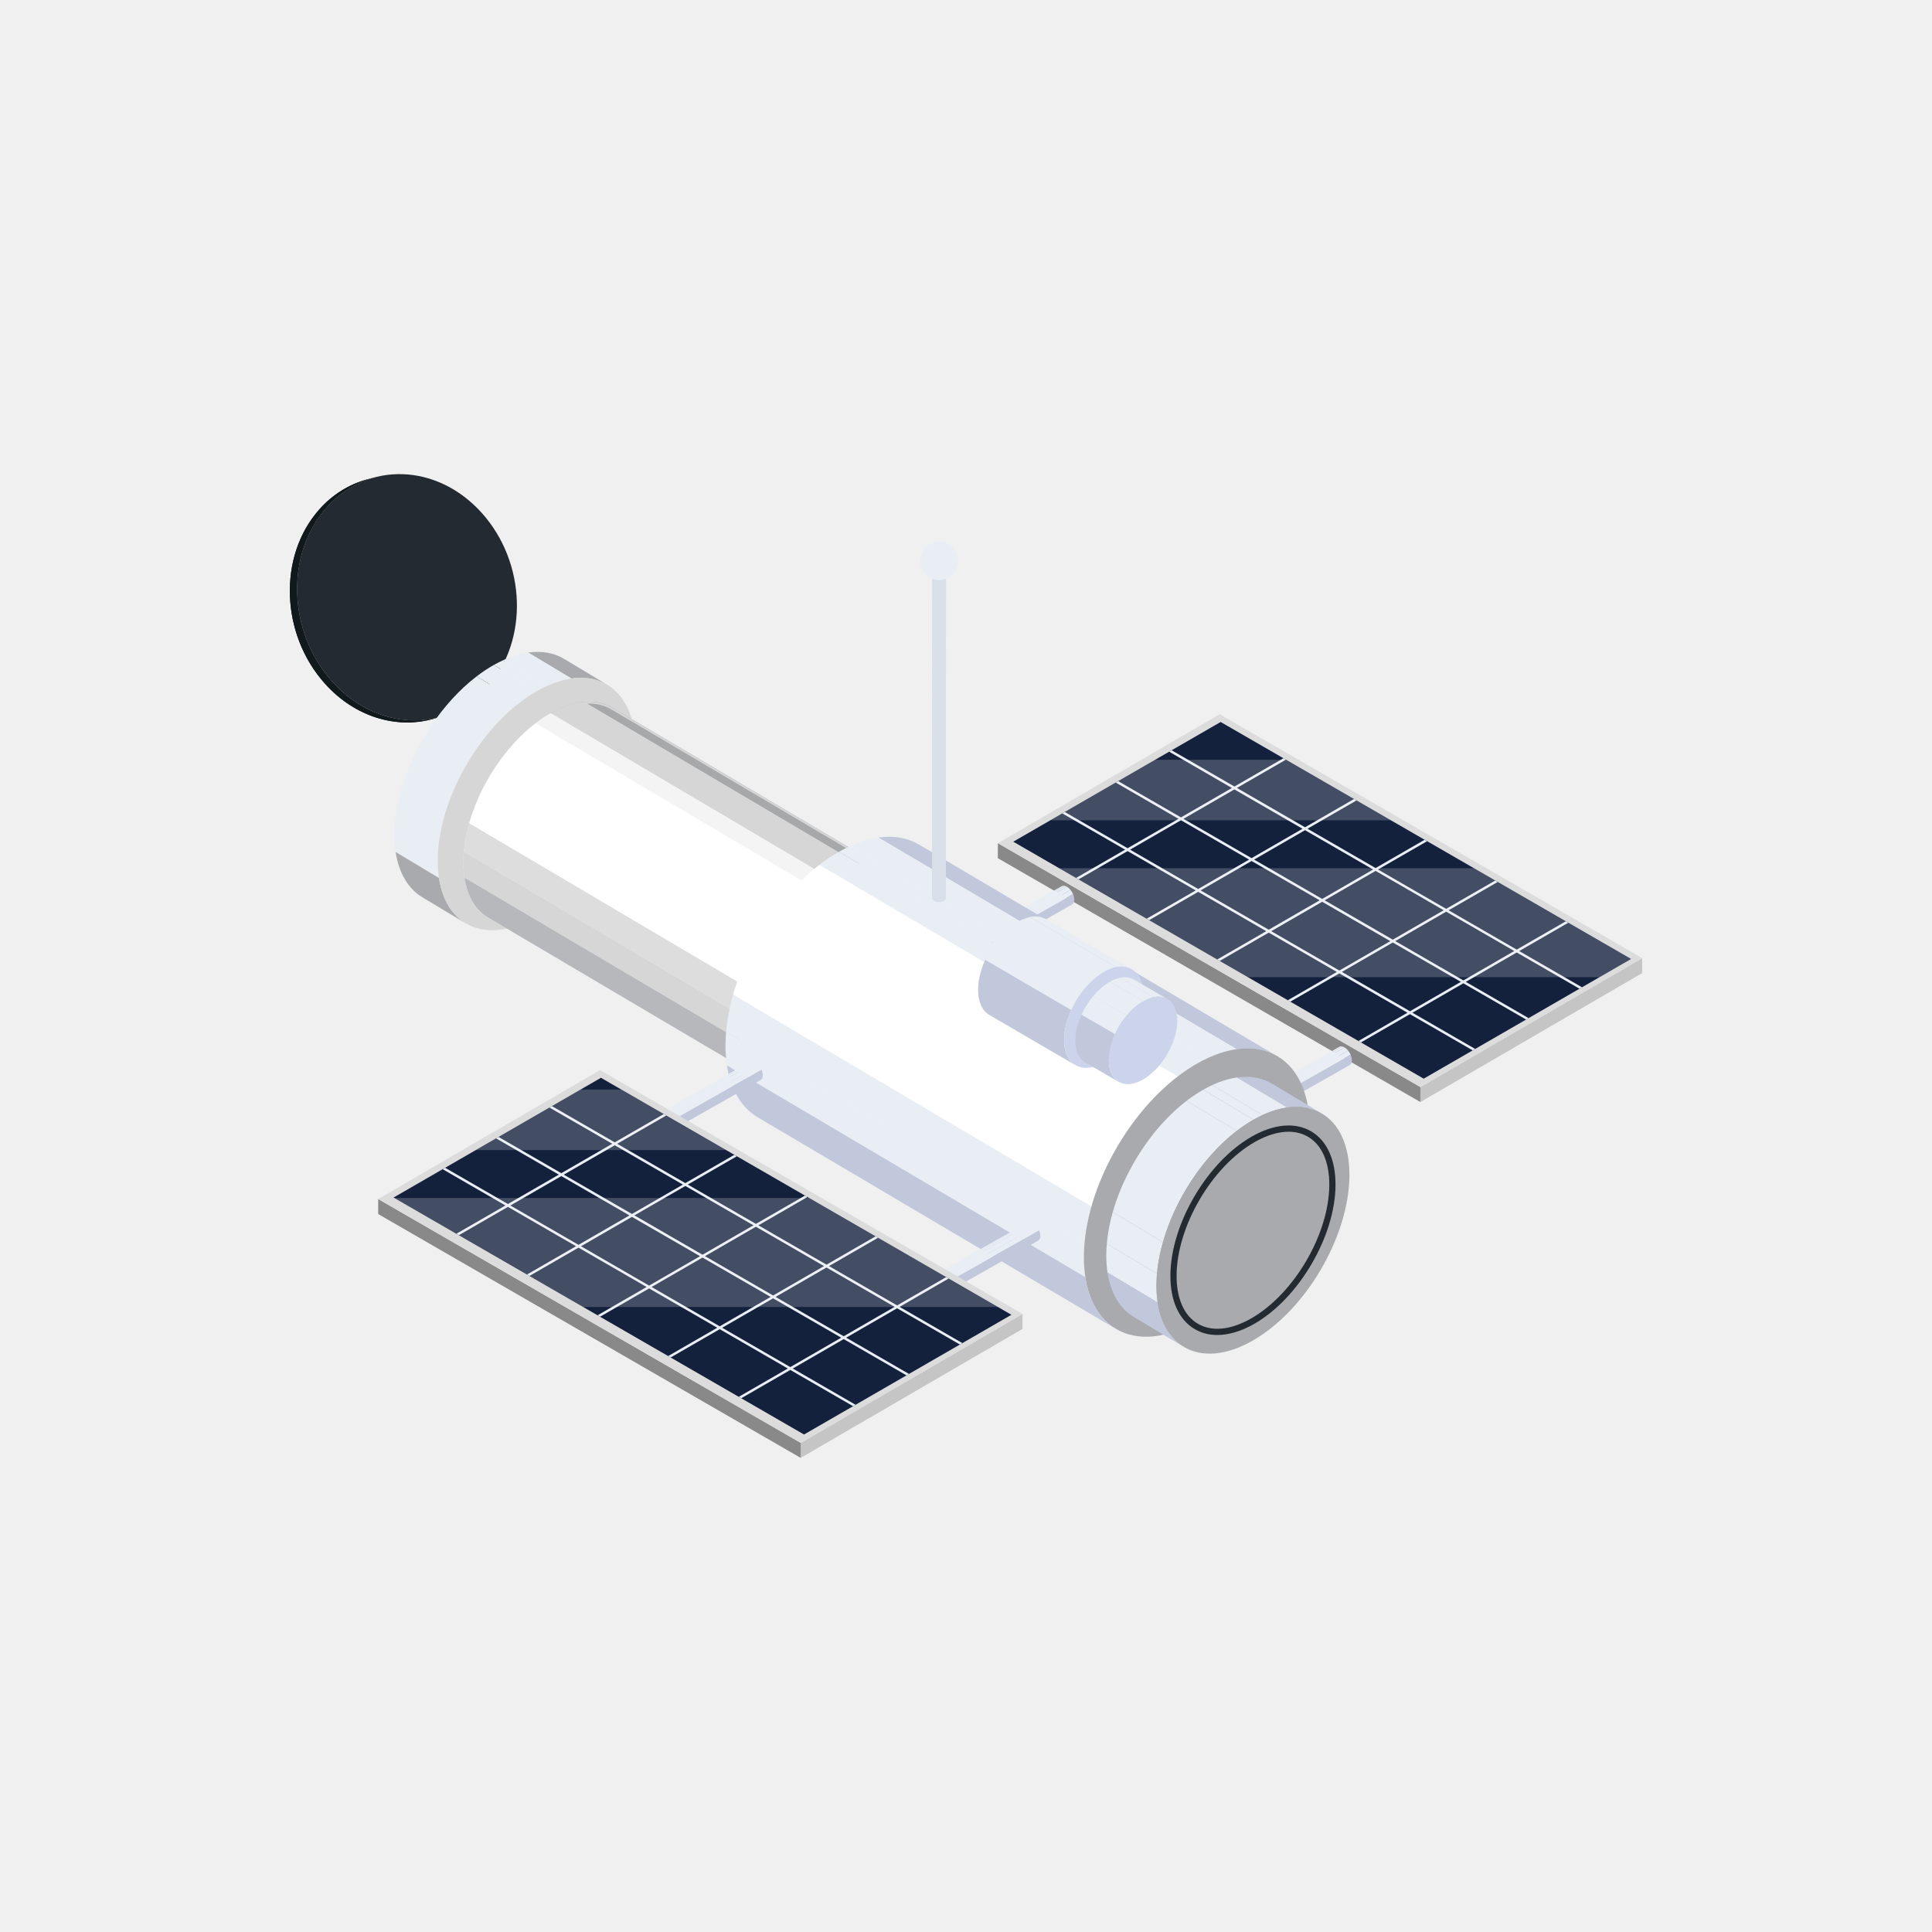
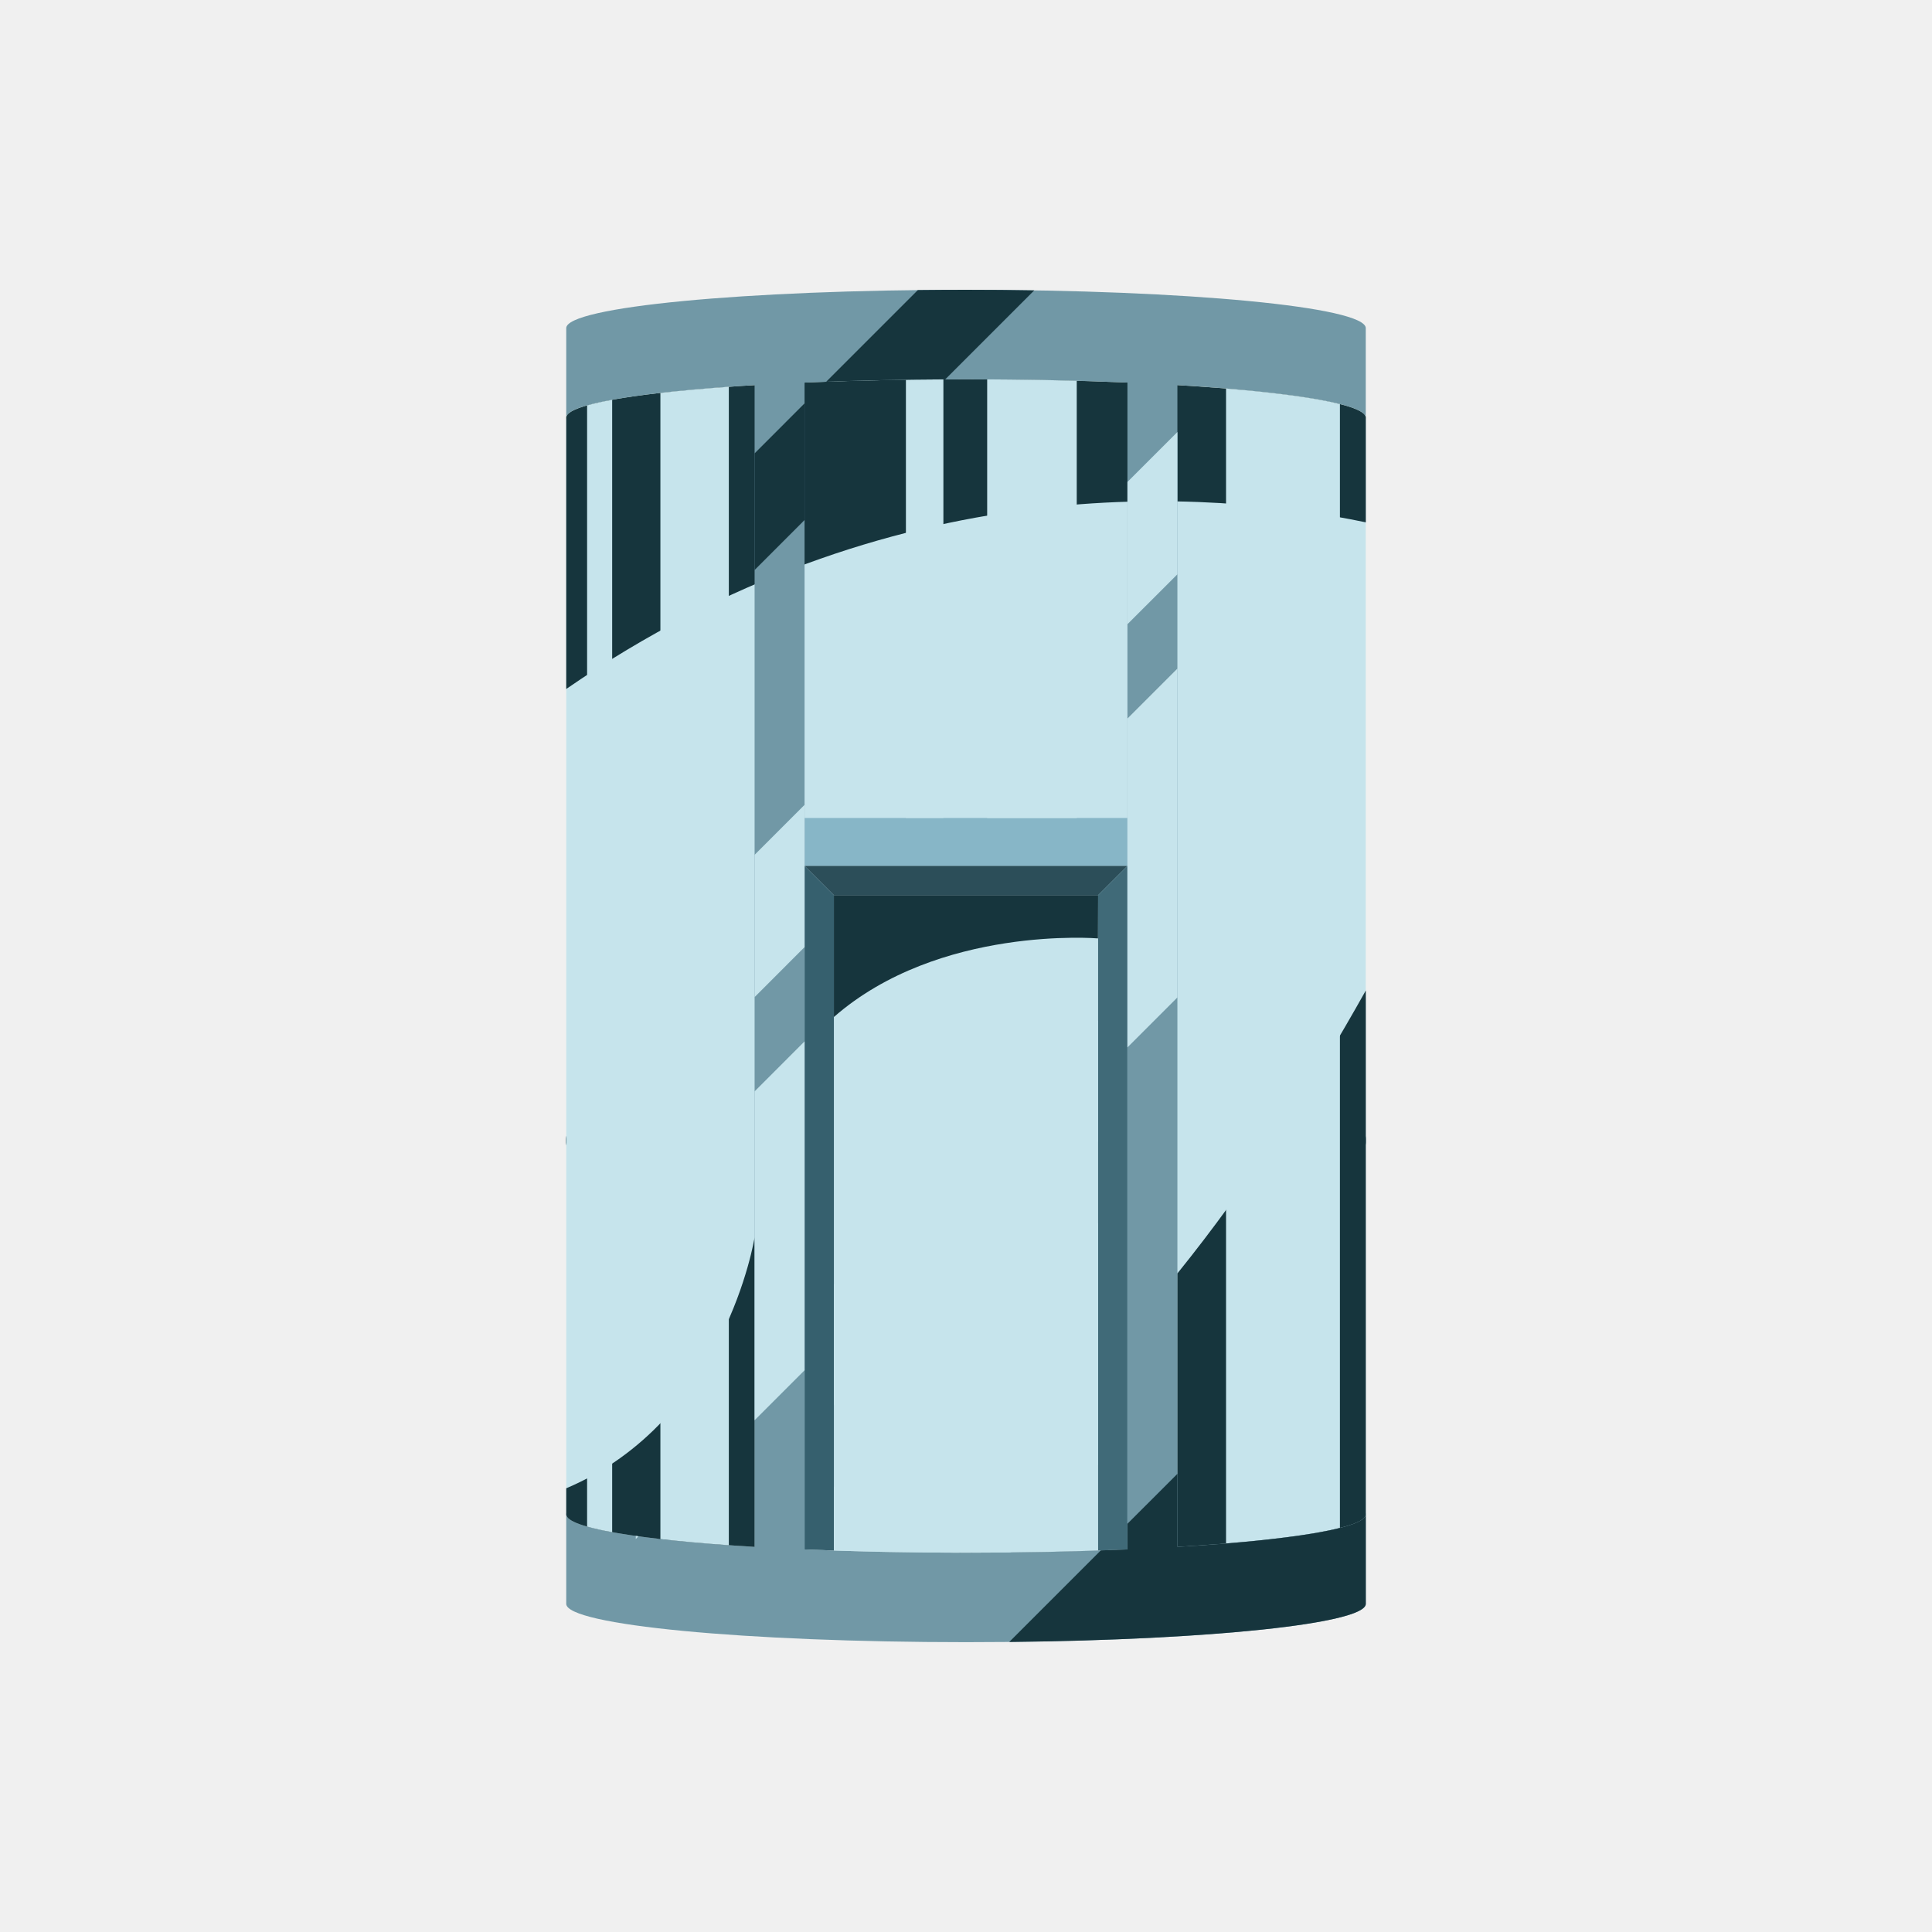
- <svg xmlns="http://www.w3.org/2000/svg" xmlns:xlink="http://www.w3.org/1999/xlink" version="1.1" id="Layer_1" x="0px" y="0px" viewBox="0 0 500 500" style="enable-background:new 0 0 500 500;" xml:space="preserve">
+ <svg xmlns="http://www.w3.org/2000/svg" version="1.1" id="Layer_1" x="0px" y="0px" viewBox="0 0 500 500" style="enable-background:new 0 0 500 500;" xml:space="preserve">
  <style type="text/css">
- 	.st0{enable-background:new    ;}
- 	.st1{fill:#C5C5C5;}
- 	.st2{fill:#898989;}
- 	.st3{fill:#DCDCDC;}
- 	.st4{fill:#14213D;}
- 	.st5{fill:#E8EEF4;}
- 	.st6{clip-path:url(#SVGID_2_);enable-background:new    ;}
- 	.st7{fill:#C1C8DC;}
- 	.st8{clip-path:url(#SVGID_4_);enable-background:new    ;}
- 	.st9{fill:#CCD4EB;}
- 	.st10{clip-path:url(#SVGID_6_);enable-background:new    ;}
- 	.st11{clip-path:url(#SVGID_8_);enable-background:new    ;}
- 	.st12{clip-path:url(#SVGID_10_);enable-background:new    ;}
- 	.st13{fill:#10191B;}
- 	.st14{fill:#242A31;}
- 	.st15{clip-path:url(#SVGID_12_);enable-background:new    ;}
- 	.st16{fill:#A8AAAD;}
- 	.st17{clip-path:url(#SVGID_14_);enable-background:new    ;}
- 	.st18{fill:#D6D6D6;}
- 	.st19{clip-path:url(#SVGID_16_);enable-background:new    ;}
- 	.st20{fill:#A7A8AA;stroke:#D6D6D6;stroke-miterlimit:10;}
- 	.st21{fill:#D6D6D6;stroke:#D6D6D6;stroke-miterlimit:10;}
- 	.st22{clip-path:url(#SVGID_18_);enable-background:new    ;}
- 	.st23{fill:#F4F4F4;}
- 	.st24{fill:#FFFFFF;}
- 	.st25{fill:#DDDDDD;}
- 	.st26{fill:#B7B8BC;}
- 	.st27{clip-path:url(#SVGID_20_);enable-background:new    ;}
- 	.st28{clip-path:url(#SVGID_22_);enable-background:new    ;}
- 	.st29{clip-path:url(#SVGID_24_);enable-background:new    ;}
- 	.st30{clip-path:url(#SVGID_26_);enable-background:new    ;}
- 	.st31{clip-path:url(#SVGID_28_);enable-background:new    ;}
- 	.st32{fill:#D8DFE9;}
- 	.st33{clip-path:url(#SVGID_30_);enable-background:new    ;}
- 	.st34{clip-path:url(#SVGID_32_);enable-background:new    ;}
- 	.st35{clip-path:url(#SVGID_34_);enable-background:new    ;}
- 	.st36{clip-path:url(#SVGID_36_);enable-background:new    ;}
- 	.st37{clip-path:url(#SVGID_38_);enable-background:new    ;}
- 	.st38{clip-path:url(#SVGID_40_);enable-background:new    ;}
- 	.st39{clip-path:url(#SVGID_42_);enable-background:new    ;}
- 	.st40{clip-path:url(#SVGID_44_);enable-background:new    ;}
- 	.st41{opacity:0.2;fill:#FFFFFF;}
+ 	.st0{fill:#2C4E59;}
+ 	.st1{fill:#7198A6;}
+ 	.st2{fill:#F5CE7D;}
+ 	.st3{fill:#C6E4EC;}
+ 	.st4{fill:#16353D;}
+ 	.st5{fill:#87B6C7;}
+ 	.st6{fill:#36606E;}
+ 	.st7{fill:#406A78;}
</style>
-   <g id="space_telescope_2_">
+   <g>
+     <g>
+       <rect x="248.77" y="288.32" class="st0" width="2.46" height="94.99" />
+     </g>
    <g>
      <g>
-         <g>
-           <g class="st0">
-             <g>
-               <polygon class="st1" points="425,247.96 424.99,251.84 367.59,285.21 367.6,281.33       " />
-             </g>
-             <g>
-               <polygon class="st2" points="367.6,281.33 367.59,285.21 258.24,222.1 258.25,218.22       " />
-             </g>
-             <g>
-               <polygon class="st3" points="425,247.96 367.6,281.33 258.25,218.22 315.65,184.85       " />
-             </g>
-           </g>
-         </g>
-         <g>
-           <polygon class="st4" points="422.12,248.18 413.95,252.89 368.45,279.16 322.95,252.89 274.11,224.69 262.23,217.83       271.83,212.29 298.95,196.63 315.9,186.85 332.84,196.63 359.96,212.29 381.45,224.69     " />
-           <path class="st5" d="M360.45,243.92l17.63,10.18l-13.18,7.61l-17.63-10.18L360.45,243.92z M374.27,235.94l17.63,10.18      l-13.18,7.61l-17.63-10.18L374.27,235.94z M342.18,233.38l17.63,10.18l-13.18,7.61l-17.63-10.18L342.18,233.38z M356,225.39      l17.63,10.18l-13.18,7.61L342.82,233L356,225.39z M323.91,222.83L341.53,233l-13.18,7.61l-17.62-10.18L323.91,222.83z       M337.74,214.85l17.62,10.18l-13.18,7.61l-17.62-10.18L337.74,214.85z M305.64,212.28l17.63,10.18l-13.18,7.61l-17.63-10.18      L305.64,212.28z M319.46,204.3l17.63,10.18l-13.18,7.61l-17.63-10.18L319.46,204.3z M318.82,203.93l-13.18,7.61l-16.25-9.38      l-0.64,0.37l16.25,9.38l-13.18,7.61l-16.25-9.38l-0.64,0.37l16.25,9.38l-12.69,7.32l0.64,0.37l12.69-7.32l17.63,10.18      l-12.69,7.32l0.64,0.37l12.69-7.32l17.62,10.18l-12.69,7.32l0.64,0.37l12.69-7.32l17.63,10.18l-12.69,7.32l0.64,0.37l12.69-7.32      l17.63,10.18l-12.69,7.32l0.64,0.37l12.69-7.32l16.25,9.38l0.64-0.37l-16.25-9.38l13.18-7.61l16.25,9.38l0.64-0.37l-16.25-9.38      l13.18-7.61l16.25,9.38l0.64-0.37l-16.25-9.38l12.69-7.32l-0.64-0.37l-12.69,7.32l-17.63-10.18l12.69-7.32l-0.64-0.37      l-12.69,7.32l-17.63-10.18l12.69-7.32l-0.64-0.37L356,224.65l-17.62-10.18l12.69-7.32l-0.64-0.37l-12.69,7.32l-17.63-10.18      l12.69-7.32l-0.64-0.37l-12.69,7.32l-16.25-9.38l-0.64,0.37L318.82,203.93z" />
-         </g>
-       </g>
-       <g>
-         <g class="st0">
-           <g class="st0">
-             <defs>
-               <path id="SVGID_1_" class="st0" d="M346.6,270.92l-22.36,12.67c0.35-0.2,0.84-0.17,1.38,0.15l22.36-12.67        C347.44,270.76,346.95,270.72,346.6,270.92z" />
-             </defs>
-             <clipPath id="SVGID_2_">
-               <use xlink:href="#SVGID_1_" style="overflow:visible;" />
-             </clipPath>
-             <g class="st6">
-               <path class="st5" d="M325.61,283.74l22.36-12.67c-0.2-0.12-0.4-0.2-0.59-0.24l-22.36,12.67        C325.21,283.54,325.41,283.62,325.61,283.74L325.61,283.74z" />
-               <path class="st5" d="M325.02,283.5l22.36-12.67c-0.28-0.06-0.54-0.04-0.75,0.07l-22.36,12.67        C324.48,283.46,324.74,283.43,325.02,283.5L325.02,283.5z" />
-               <path class="st7" d="M324.27,283.57l22.36-12.67c-0.01,0.01-0.02,0.01-0.03,0.02l-22.36,12.67        C324.25,283.58,324.26,283.57,324.27,283.57L324.27,283.57z" />
-             </g>
-           </g>
-           <g class="st0">
-             <defs>
-               <path id="SVGID_3_" class="st0" d="M326.92,288.33l22.36-12.67c0.35-0.2,0.57-0.62,0.58-1.23c0.02-1.23-0.83-2.73-1.89-3.36        l-22.36,12.67c1.06,0.63,1.91,2.13,1.89,3.36C327.49,287.71,327.27,288.14,326.92,288.33z" />
-             </defs>
-             <clipPath id="SVGID_4_">
-               <use xlink:href="#SVGID_3_" style="overflow:visible;" />
-             </clipPath>
-             <g class="st8">
-               <path class="st7" d="M326.92,288.33l22.36-12.67c0.35-0.2,0.57-0.62,0.58-1.23c0.01-0.47-0.11-0.98-0.32-1.47l-22.36,12.67        c0.21,0.49,0.33,1,0.32,1.47C327.49,287.71,327.27,288.14,326.92,288.33L326.92,288.33z" />
-               <path class="st5" d="M327.18,285.63l22.36-12.67c-0.16-0.38-0.38-0.74-0.64-1.06l-22.36,12.67        C326.8,284.89,327.01,285.25,327.18,285.63L327.18,285.63z" />
-               <path class="st5" d="M326.54,284.57l22.36-12.67c-0.27-0.34-0.59-0.63-0.93-0.83l-22.36,12.67        C325.95,283.94,326.27,284.23,326.54,284.57L326.54,284.57z" />
-             </g>
-           </g>
-           <g>
-             <path class="st9" d="M325.61,283.74c-1.06-0.63-1.94-0.14-1.95,1.09c-0.02,1.23,0.83,2.73,1.89,3.36       c1.06,0.63,1.94,0.14,1.95-1.08C327.52,285.87,326.67,284.37,325.61,283.74z" />
-           </g>
-         </g>
-       </g>
-       <g>
-         <g class="st0">
-           <g class="st0">
-             <defs>
-               <path id="SVGID_5_" class="st0" d="M274.76,229.35l-22.36,12.67c0.35-0.2,0.84-0.17,1.38,0.15l22.36-12.67        C275.6,229.18,275.12,229.15,274.76,229.35z" />
-             </defs>
-             <clipPath id="SVGID_6_">
-               <use xlink:href="#SVGID_5_" style="overflow:visible;" />
-             </clipPath>
-             <g class="st10">
-               <path class="st5" d="M253.78,242.17l22.36-12.67c-0.2-0.12-0.4-0.2-0.59-0.24l-22.36,12.67        C253.37,241.97,253.57,242.05,253.78,242.17L253.78,242.17z" />
-               <path class="st5" d="M253.19,241.92l22.36-12.67c-0.28-0.06-0.54-0.04-0.75,0.07L252.43,242        C252.65,241.89,252.9,241.86,253.19,241.92L253.19,241.92z" />
-               <path class="st7" d="M252.43,242l22.36-12.67c-0.01,0.01-0.02,0.01-0.03,0.02l-22.36,12.67        C252.41,242.01,252.42,242,252.43,242L252.43,242z" />
-             </g>
-           </g>
-           <g class="st0">
-             <defs>
-               <path id="SVGID_7_" class="st0" d="M255.09,246.76l22.36-12.67c0.35-0.2,0.57-0.62,0.58-1.23c0.02-1.23-0.83-2.73-1.89-3.36        l-22.36,12.67c1.06,0.63,1.91,2.13,1.89,3.36C255.66,246.14,255.44,246.56,255.09,246.76z" />
-             </defs>
-             <clipPath id="SVGID_8_">
-               <use xlink:href="#SVGID_7_" style="overflow:visible;" />
-             </clipPath>
-             <g class="st11">
-               <path class="st7" d="M255.09,246.76l22.36-12.67c0.35-0.2,0.57-0.62,0.58-1.23c0.01-0.47-0.11-0.98-0.32-1.47l-22.36,12.67        c0.21,0.49,0.33,1,0.32,1.47C255.66,246.14,255.44,246.56,255.09,246.76L255.09,246.76z" />
-               <path class="st5" d="M255.34,244.06l22.36-12.67c-0.16-0.38-0.38-0.74-0.64-1.06L254.7,243        C254.96,243.32,255.18,243.68,255.34,244.06L255.34,244.06z" />
-               <path class="st5" d="M254.7,243l22.36-12.67c-0.27-0.34-0.59-0.63-0.93-0.83l-22.36,12.67        C254.11,242.37,254.43,242.66,254.7,243L254.7,243z" />
-             </g>
-           </g>
-           <g>
-             <path class="st9" d="M253.78,242.17c-1.06-0.63-1.94-0.14-1.95,1.09c-0.02,1.23,0.83,2.73,1.89,3.36       c1.06,0.63,1.94,0.14,1.95-1.08C255.68,244.3,254.84,242.79,253.78,242.17z" />
-           </g>
-         </g>
+         <path class="st0" d="M295.31,303.79l-0.17-4.91c27.42-0.94,42.2-2.47,49.12-3.7c-12.23-2.14-45.49-4.4-94.26-4.4     c-48.85,0-82.15,2.27-94.33,4.41c6.73,1.21,20.95,2.68,47.29,3.63l-0.18,4.91c-56.33-2.02-56.33-5.78-56.33-8.53     c0-2.53,0-5.14,31.9-7.31c19.15-1.3,44.59-2.02,71.64-2.02c27.05,0,52.49,0.72,71.64,2.02c31.9,2.17,31.9,4.78,31.9,7.31     C353.54,297.83,353.54,301.81,295.31,303.79z" />
      </g>
    </g>
    <g>
-       <g class="st0">
-         <g class="st0">
-           <defs>
-             <path id="SVGID_9_" class="st0" d="M113.88,185.57l-1.87,0.51c-9.43,2.6-20.15-0.5-27.91-9.15       c-11.51-12.83-12.18-33-1.49-45.06c3.48-3.93,7.74-6.51,12.29-7.76l1.87-0.51c-4.56,1.25-8.81,3.84-12.3,7.76       c-10.69,12.06-10.02,32.23,1.49,45.06C93.73,185.07,104.44,188.17,113.88,185.57z" />
-           </defs>
-           <use xlink:href="#SVGID_9_" style="overflow:visible;fill:#10191B;" />
-           <clipPath id="SVGID_10_">
-             <use xlink:href="#SVGID_9_" style="overflow:visible;" />
-           </clipPath>
-           <g class="st12">
-             <path class="st13" d="M113.88,185.57l-1.87,0.51c-9.43,2.6-20.15-0.5-27.91-9.15c-11.51-12.83-12.18-33-1.49-45.06       c3.48-3.93,7.74-6.51,12.29-7.76l1.87-0.51c-4.56,1.25-8.81,3.84-12.3,7.76c-10.69,12.06-10.02,32.23,1.49,45.06       C93.73,185.07,104.44,188.17,113.88,185.57L113.88,185.57z" />
-           </g>
-         </g>
-         <g>
-           <path class="st14" d="M124.68,132.74c11.52,12.83,12.19,33,1.5,45.06c-10.69,12.06-28.69,11.44-40.21-1.39      c-11.51-12.83-12.18-33-1.49-45.06C95.16,119.3,113.17,119.92,124.68,132.74z" />
-         </g>
-       </g>
-     </g>
-     <g>
-       <g class="st0">
-         <g class="st0">
-           <defs>
-             <path id="SVGID_11_" class="st0" d="M157.12,177.2l-11.22-6.73c-4.61-2.73-11.02-2.39-18.13,1.64l11.22,6.73       C146.09,174.8,152.51,174.47,157.12,177.2z" />
-           </defs>
-           <clipPath id="SVGID_12_">
-             <use xlink:href="#SVGID_11_" style="overflow:visible;" />
-           </clipPath>
-           <g class="st15">
-             <path class="st16" d="M157.12,177.2l-11.22-6.73c-2.57-1.52-5.71-2.09-9.22-1.59l11.22,6.73       C151.4,175.11,154.54,175.67,157.12,177.2L157.12,177.2z" />
-             <path class="st5" d="M147.89,175.6l-11.22-6.73c-2.06,0.29-4.25,0.95-6.53,2.01l11.22,6.73       C143.64,176.56,145.83,175.9,147.89,175.6L147.89,175.6z" />
-             <path class="st5" d="M141.37,177.61l-11.22-6.73c-0.78,0.36-1.58,0.77-2.38,1.22l11.22,6.73       C139.79,178.38,140.58,177.97,141.37,177.61L141.37,177.61z" />
-           </g>
-         </g>
-         <g class="st0">
-           <defs>
-             <path id="SVGID_13_" class="st0" d="M109.36,232.25l11.22,6.73c-4.55-2.69-7.34-8.36-7.3-16.39       c0.08-16.16,11.59-35.75,25.71-43.76l-11.22-6.73c-14.12,8.01-25.63,27.6-25.71,43.76       C102.02,223.89,104.81,229.56,109.36,232.25z" />
-           </defs>
-           <clipPath id="SVGID_14_">
-             <use xlink:href="#SVGID_13_" style="overflow:visible;" />
-           </clipPath>
-           <g class="st17">
-             <path class="st5" d="M138.99,178.83l-11.22-6.73c-1.51,0.86-2.99,1.85-4.43,2.95l11.22,6.73       C136,180.68,137.48,179.69,138.99,178.83L138.99,178.83z" />
-             <path class="st5" d="M134.56,181.78l-11.22-6.73c-8.96,6.87-16.35,18.16-19.56,29.44l11.22,6.73       C118.2,199.95,125.59,188.65,134.56,181.78L134.56,181.78z" />
-             <path class="st5" d="M115,211.23l-11.22-6.73c-0.8,2.81-1.34,5.63-1.58,8.37l11.22,6.73C113.66,216.85,114.2,214.04,115,211.23       L115,211.23z" />
-             <path class="st5" d="M113.42,219.6l-11.22-6.73c-0.09,1.01-0.14,2.01-0.14,3c-0.01,1.64,0.1,3.19,0.32,4.63l11.22,6.73       c-0.22-1.44-0.33-2.99-0.32-4.63C113.28,221.61,113.33,220.61,113.42,219.6L113.42,219.6z" />
-             <path class="st16" d="M113.6,227.22l-11.22-6.73c0.86,5.59,3.36,9.62,6.98,11.76l11.22,6.73       C116.96,236.84,114.46,232.82,113.6,227.22L113.6,227.22z" />
-           </g>
-         </g>
-         <g>
-           <path class="st18" d="M138.99,178.83c-14.12,8.01-25.63,27.6-25.71,43.76c-0.08,16.16,11.31,22.76,25.43,14.75      c14.12-8.01,25.63-27.6,25.71-43.76C164.5,177.43,153.11,170.82,138.99,178.83z" />
-         </g>
-       </g>
-     </g>
-     <g>
-       <g class="st0">
-         <g>
-           <defs>
-             <path id="SVGID_15_" d="M229.82,225.31l-71.37-42.16c-4.05-2.4-9.69-2.11-15.94,1.44l71.37,42.16       C220.13,223.2,225.77,222.91,229.82,225.31z" />
-           </defs>
-           <use xlink:href="#SVGID_15_" style="overflow:visible;fill:#A4A9C2;" />
-           <clipPath id="SVGID_16_">
-             <use xlink:href="#SVGID_15_" style="overflow:visible;" />
-           </clipPath>
-           <g class="st19">
-             <path class="st20" d="M229.82,225.31l-71.37-42.16c-2.26-1.34-5.02-1.84-8.11-1.4l71.37,42.16       C224.8,223.47,227.56,223.97,229.82,225.31L229.82,225.31z" />
-             <path class="st21" d="M221.72,223.91l-71.37-42.16c-1.81,0.26-3.74,0.84-5.74,1.76l71.37,42.16       C217.98,224.75,219.9,224.17,221.72,223.91L221.72,223.91z" />
-             <path class="st21" d="M215.98,225.67l-71.37-42.16c-0.69,0.32-1.39,0.68-2.09,1.08l71.37,42.16       C214.59,226.35,215.29,225.99,215.98,225.67L215.98,225.67z" />
-           </g>
-         </g>
-         <g class="st0">
-           <defs>
-             <path id="SVGID_17_" class="st0" d="M126.34,237.46l71.37,42.16c-4-2.37-6.45-7.35-6.42-14.41       c0.07-14.2,10.19-31.43,22.6-38.47l-71.37-42.16c-12.42,7.04-22.53,24.27-22.6,38.47C119.88,230.11,122.34,235.1,126.34,237.46       z" />
-           </defs>
-           <use xlink:href="#SVGID_17_" style="overflow:visible;fill:#E8EEF4;" />
-           <clipPath id="SVGID_18_">
-             <use xlink:href="#SVGID_17_" style="overflow:visible;" />
-           </clipPath>
-           <g class="st22">
-             <path class="st23" d="M213.89,226.75l-71.37-42.16c-1.33,0.75-2.63,1.62-3.9,2.59l71.37,42.16       C211.26,228.37,212.56,227.5,213.89,226.75L213.89,226.75z" />
-             <path class="st24" d="M209.99,229.34l-71.37-42.16c-7.88,6.04-14.38,15.97-17.2,25.88l71.37,42.16       C195.61,245.31,202.11,235.38,209.99,229.34L209.99,229.34z" />
-             <path class="st25" d="M192.79,255.23l-71.37-42.16c-0.7,2.47-1.18,4.95-1.39,7.36l71.37,42.16       C191.62,260.17,192.09,257.7,192.79,255.23L192.79,255.23z" />
-             <path class="st18" d="M191.41,262.58l-71.37-42.16c-0.08,0.89-0.12,1.77-0.12,2.64c-0.01,1.45,0.09,2.8,0.28,4.07l71.37,42.16       c-0.19-1.27-0.29-2.63-0.28-4.07C191.29,264.35,191.33,263.47,191.41,262.58L191.41,262.58z" />
-             <path class="st26" d="M191.57,269.29l-71.37-42.16c0.75,4.92,2.95,8.45,6.13,10.33l71.37,42.16       C194.52,277.74,192.32,274.21,191.57,269.29L191.57,269.29z" />
-           </g>
-         </g>
-         <g>
-           <ellipse transform="matrix(0.509 -0.8608 0.8608 0.509 -112.3579 307.9564)" class="st5" cx="213.76" cy="252.47" rx="31.55" ry="18.28" />
-         </g>
-       </g>
-     </g>
-     <g>
-       <g class="st0">
-         <g class="st0">
-           <defs>
-             <path id="SVGID_19_" class="st0" d="M330.58,273.36l-92.74-54.79c-5.27-3.11-12.59-2.74-20.71,1.87l92.74,54.79       C317.99,270.62,325.31,270.24,330.58,273.36z" />
-           </defs>
-           <clipPath id="SVGID_20_">
-             <use xlink:href="#SVGID_19_" style="overflow:visible;" />
-           </clipPath>
-           <g class="st27">
-             <path class="st7" d="M330.58,273.36l-92.74-54.79c-2.94-1.74-6.53-2.39-10.53-1.82l92.74,54.79       C324.05,270.97,327.64,271.62,330.58,273.36L330.58,273.36z" />
-             <path class="st5" d="M320.04,271.53l-92.74-54.79c-2.36,0.33-4.86,1.09-7.46,2.29l92.74,54.79       C315.19,272.62,317.69,271.87,320.04,271.53L320.04,271.53z" />
-             <path class="st5" d="M312.58,273.83l-92.74-54.79c-0.89,0.41-1.8,0.88-2.72,1.4l92.74,54.79       C310.78,274.7,311.69,274.24,312.58,273.83L312.58,273.83z" />
-           </g>
-         </g>
-         <g class="st0">
-           <defs>
-             <path id="SVGID_21_" class="st0" d="M196.09,289.15l92.74,54.79c-5.2-3.07-8.39-9.55-8.34-18.72       c0.09-18.46,13.24-40.84,29.37-49.99l-92.74-54.79c-16.13,9.15-29.28,31.54-29.37,49.99       C187.71,279.6,190.89,286.08,196.09,289.15z" />
-           </defs>
-           <clipPath id="SVGID_22_">
-             <use xlink:href="#SVGID_21_" style="overflow:visible;" />
-           </clipPath>
-           <g class="st28">
-             <path class="st5" d="M309.87,275.22l-92.74-54.79c-1.73,0.98-3.42,2.11-5.06,3.37l92.74,54.79       C306.45,277.33,308.14,276.2,309.87,275.22L309.87,275.22z" />
-             <path class="st24" d="M304.8,278.59l-92.74-54.79c-10.24,7.85-18.68,20.75-22.35,33.64l92.74,54.79       C286.12,299.34,294.56,286.44,304.8,278.59L304.8,278.59z" />
-             <path class="st5" d="M282.46,312.23l-92.74-54.79c-0.91,3.21-1.53,6.43-1.8,9.56l92.74,54.79       C280.93,318.66,281.54,315.45,282.46,312.23L282.46,312.23z" />
-             <path class="st5" d="M280.65,321.79L187.91,267c-0.1,1.15-0.15,2.3-0.16,3.42c-0.01,1.88,0.12,3.64,0.37,5.29l92.74,54.79       c-0.25-1.65-0.38-3.41-0.37-5.29C280.5,324.09,280.55,322.95,280.65,321.79L280.65,321.79z" />
-             <path class="st7" d="M280.86,330.51l-92.74-54.79c0.98,6.39,3.84,10.99,7.97,13.43l92.74,54.79       C284.7,341.5,281.84,336.9,280.86,330.51L280.86,330.51z" />
-           </g>
-         </g>
-         <g>
-           <ellipse transform="matrix(0.509 -0.8608 0.8608 0.509 -113.6084 418.1256)" class="st16" cx="309.71" cy="308.65" rx="41" ry="23.75" />
-         </g>
-       </g>
-     </g>
-     <g>
-       <g class="st0">
-         <g class="st0">
-           <defs>
-             <path id="SVGID_23_" class="st0" d="M342.1,288.18l-12.99-7.77c-4.5-2.66-10.76-2.34-17.7,1.6l12.99,7.77       C331.34,285.84,337.6,285.52,342.1,288.18z" />
-           </defs>
-           <clipPath id="SVGID_24_">
-             <use xlink:href="#SVGID_23_" style="overflow:visible;" />
-           </clipPath>
-           <g class="st29">
-             <path class="st7" d="M342.1,288.18l-12.99-7.77c-2.51-1.49-5.58-2.05-9-1.56l12.99,7.77       C336.52,286.14,339.58,286.69,342.1,288.18L342.1,288.18z" />
-             <path class="st5" d="M333.09,286.62l-12.99-7.77c-2.01,0.29-4.15,0.93-6.37,1.96l12.99,7.77       C328.94,287.55,331.08,286.91,333.09,286.62L333.09,286.62z" />
-             <path class="st5" d="M326.72,288.58l-12.99-7.77c-0.76,0.35-1.54,0.75-2.32,1.2l12.99,7.77       C325.18,289.34,325.96,288.94,326.72,288.58L326.72,288.58z" />
-           </g>
-         </g>
-         <g class="st0">
-           <defs>
-             <path id="SVGID_25_" class="st0" d="M293.43,340.83l12.99,7.77c-4.44-2.63-7.17-8.17-7.13-16.02       c0.08-15.8,11.32-34.96,25.11-42.79l-12.99-7.77c-13.79,7.83-25.03,26.99-25.11,42.79       C286.26,332.65,288.99,338.2,293.43,340.83z" />
-           </defs>
-           <clipPath id="SVGID_26_">
-             <use xlink:href="#SVGID_25_" style="overflow:visible;" />
-           </clipPath>
-           <g class="st30">
-             <path class="st5" d="M324.4,289.78l-12.99-7.77c-1.47,0.84-2.92,1.81-4.33,2.88l12.99,7.77       C321.48,291.59,322.92,290.62,324.4,289.78L324.4,289.78z" />
-             <path class="st5" d="M320.07,292.66l-12.99-7.77c-8.75,6.72-15.97,17.76-19.1,28.79l12.99,7.77       C304.1,310.42,311.32,299.38,320.07,292.66L320.07,292.66z" />
-             <path class="st5" d="M300.97,321.46l-12.99-7.77c-0.78,2.75-1.31,5.5-1.54,8.18l12.99,7.76       C299.66,326.96,300.19,324.21,300.97,321.46L300.97,321.46z" />
-             <path class="st5" d="M299.43,329.64l-12.99-7.76c-0.09,0.99-0.13,1.97-0.14,2.93c-0.01,1.61,0.1,3.12,0.32,4.53l12.99,7.77       c-0.22-1.41-0.32-2.92-0.32-4.53C299.3,331.6,299.34,330.63,299.43,329.64L299.43,329.64z" />
-             <path class="st7" d="M299.61,337.1l-12.99-7.77c0.84,5.47,3.28,9.4,6.81,11.5l12.99,7.77       C302.89,346.5,300.44,342.57,299.61,337.1L299.61,337.1z" />
-           </g>
-         </g>
-         <g>
-           <path class="st16" d="M324.4,289.78c-13.79,7.83-25.03,26.99-25.11,42.79c-0.08,15.8,11.04,22.26,24.83,14.42      c13.79-7.83,25.03-26.99,25.11-42.79C349.3,288.4,338.19,281.95,324.4,289.78z" />
-         </g>
-         <g>
-           <g>
-             <path class="st14" d="M315.04,345.5c-2.13,0-4.09-0.5-5.83-1.52c-4.1-2.4-6.34-7.34-6.31-13.92       c0.06-13.25,9.52-29.36,21.08-35.93l0,0c5.77-3.28,11.21-3.75,15.34-1.34c4.1,2.4,6.34,7.34,6.31,13.92       c-0.06,13.25-9.52,29.36-21.08,35.93C321.2,344.54,317.97,345.5,315.04,345.5z M333.48,292.89c-2.65,0-5.62,0.89-8.71,2.64v0       c-11.11,6.31-20.2,21.81-20.27,34.54c-0.03,5.98,1.93,10.42,5.52,12.52c3.61,2.11,8.48,1.63,13.73-1.35       c11.11-6.31,20.2-21.81,20.27-34.54c0.03-5.98-1.93-10.42-5.52-12.52C337.02,293.32,335.32,292.89,333.48,292.89z" />
-           </g>
-         </g>
-       </g>
+       <ellipse class="st1" cx="250" cy="391.91" rx="103.46" ry="9.92" />
    </g>
    <g>
      <g>
-         <g class="st0">
-           <g class="st0">
-             <defs>
-               <path id="SVGID_27_" class="st0" d="M244.82,145.22l-0.05,87.2c0,0.26-0.17,0.52-0.51,0.72c-0.69,0.4-1.8,0.4-2.5,0        c-0.35-0.2-0.52-0.46-0.52-0.73l0.05-87.2c0,0.26,0.17,0.53,0.52,0.73c0.69,0.4,1.81,0.4,2.5,0        C244.65,145.73,244.82,145.48,244.82,145.22z" />
-             </defs>
-             <use xlink:href="#SVGID_27_" style="overflow:visible;fill:#D8DFE9;" />
-             <clipPath id="SVGID_28_">
-               <use xlink:href="#SVGID_27_" style="overflow:visible;" />
-             </clipPath>
-             <g class="st31">
-               <path class="st32" d="M244.82,145.22l-0.05,87.2c0,0.17-0.08,0.35-0.23,0.5l0.05-87.2        C244.75,145.56,244.82,145.39,244.82,145.22L244.82,145.22z" />
-               <path class="st32" d="M244.59,145.72l-0.05,87.2c-0.08,0.08-0.17,0.15-0.28,0.21c-0.12,0.07-0.25,0.13-0.39,0.17l0.05-87.2        c0.14-0.05,0.27-0.1,0.39-0.17C244.42,145.87,244.52,145.8,244.59,145.72L244.59,145.72z" />
-               <path class="st32" d="M243.92,146.1l-0.05,87.2c-0.3,0.1-0.64,0.14-0.98,0.13l0.05-87.2        C243.28,146.24,243.62,146.2,243.92,146.1L243.92,146.1z" />
-               <path class="st32" d="M242.95,146.23l-0.05,87.2c-0.31-0.01-0.62-0.07-0.88-0.18l0.05-87.2        C242.33,146.16,242.64,146.22,242.95,146.23L242.95,146.23z" />
-               <path class="st32" d="M242.06,146.05l-0.05,87.2c-0.09-0.03-0.17-0.07-0.25-0.12c-0.35-0.2-0.52-0.46-0.52-0.73l0.05-87.2        c0,0.26,0.17,0.53,0.52,0.73C241.89,145.98,241.98,146.02,242.06,146.05L242.06,146.05z" />
-             </g>
-           </g>
-           <g>
-             <path class="st32" d="M244.3,144.49c0.69,0.4,0.7,1.05,0.01,1.45c-0.69,0.4-1.8,0.4-2.5,0c-0.69-0.4-0.7-1.05-0.01-1.45       C242.49,144.09,243.61,144.09,244.3,144.49z" />
-           </g>
-         </g>
+         <rect x="327.21" y="300.11" class="st0" width="2.46" height="98.92" />
      </g>
-       <path class="st5" d="M247.98,145.21c0-2.73-2.21-4.94-4.94-4.94c-2.73,0-4.94,2.21-4.94,4.94c0,2.73,2.21,4.94,4.94,4.94    C245.76,150.15,247.98,147.94,247.98,145.21z" />
+       <g>
+         <rect x="170.33" y="300.11" class="st0" width="2.46" height="98.92" />
+       </g>
+     </g>
+     <path class="st2" d="M353.46,108.09c0,5.48-46.32,9.92-103.46,9.92c-57.14,0-103.46-4.44-103.46-9.92   c0-5.48,46.32-9.92,103.46-9.92C307.14,98.16,353.46,102.61,353.46,108.09z" />
+     <path class="st3" d="M250,98.16c-57.14,0-103.46,4.44-103.46,9.92v283.83c0,5.48,46.32,9.92,103.46,9.92   c57.14,0,103.46-4.44,103.46-9.92V108.09C353.46,102.61,307.14,98.16,250,98.16z" />
+     <path class="st4" d="M250,98.16c-57.14,0-103.46,4.44-103.46,9.92v70.23c83.88-57.87,166.2-51.63,206.93-43.13v-27.1   C353.46,102.61,307.14,98.16,250,98.16z" />
+     <rect x="208.22" y="211.69" class="st5" width="83.55" height="12.4" />
+     <polygon class="st0" points="250,224.09 208.22,224.09 215.81,231.68 250,231.68 284.19,231.68 291.78,224.09  " />
+     <path class="st6" d="M215.81,401.28v-169.6l-7.59-7.59v176.9C210.7,401.1,213.23,401.19,215.81,401.28z" />
+     <path class="st7" d="M284.19,401.28v-169.6l7.59-7.59v176.9C289.3,401.1,286.77,401.19,284.19,401.28z" />
+     <path class="st1" d="M353.46,108.09V84.92c0-5.48-46.32-9.92-103.46-9.92c-57.14,0-103.46,4.44-103.46,9.92v23.16   c0-3.55,19.48-6.67,48.75-8.42v300.67c-29.27-1.75-48.75-4.87-48.75-8.42v23.16c0,5.48,46.32,9.92,103.46,9.92   c57.14,0,103.46-4.44,103.46-9.92v-23.16c0,3.55-19.48,6.67-48.75,8.42V99.66C333.98,101.42,353.46,104.53,353.46,108.09z    M291.78,400.99c-12.78,0.54-26.9,0.85-41.78,0.85s-29-0.3-41.78-0.85V99.01c12.78-0.54,26.91-0.84,41.78-0.84s29,0.3,41.78,0.84   V400.99z" />
+     <path class="st4" d="M304.72,329.55v70.78c29.27-1.75,48.75-4.87,48.75-8.42V256.34C339.7,280.93,323.37,306.45,304.72,329.55z" />
+     <path class="st4" d="M146.54,385.17v6.74c0,3.55,19.48,6.67,48.75,8.42v-80.12C195.29,320.22,187.83,367.69,146.54,385.17z" />
+     <path class="st3" d="M170.91,398.31c5.23,0.59,11.18,1.13,17.71,1.59V100.1c-6.54,0.46-12.48,1-17.71,1.59V398.31z" />
+     <path class="st3" d="M151.94,395.08c1.77,0.5,3.94,0.99,6.49,1.45V103.47c-2.55,0.46-4.72,0.95-6.49,1.45V395.08z" />
+     <path class="st3" d="M255.48,98.18v113.52h23.18V98.55C271.24,98.35,263.48,98.22,255.48,98.18z" />
+     <path class="st3" d="M234.45,98.27v113.42h9.7V98.18C240.88,98.2,237.64,98.23,234.45,98.27z" />
+     <path class="st3" d="M317.3,399.45c13.05-1.07,23.27-2.45,29.47-4.02V104.57c-6.2-1.57-16.43-2.95-29.47-4.02V399.45z" />
+     <polygon class="st3" points="215.81,363.7 248.29,331.22 248.29,299.92 215.81,332.41  " />
+     <path class="st3" d="M248.29,352.4l-32.48,32.48v16.4c10.19,0.34,21.12,0.53,32.48,0.55V352.4z" />
+     <polygon class="st3" points="251.71,327.8 284.16,295.35 284.16,264.06 251.71,296.51  " />
+     <path class="st3" d="M284.16,316.53l-32.45,32.45v52.84c3.3-0.01,6.54-0.03,9.76-0.06l22.7-22.7V316.53z" />
+     <path class="st4" d="M284.16,242.86c0,0-41.16-3.44-68.35,20.34v-31.53h68.38L284.16,242.86z" />
+     <g>
+       <polygon class="st3" points="208.22,208.29 195.29,221.23 195.29,258.05 208.22,245.11   " />
+       <polygon class="st3" points="304.72,111.8 291.78,124.73 291.78,161.55 304.72,148.62   " />
    </g>
    <g>
-       <g>
-         <g class="st0">
-           <g class="st0">
-             <defs>
-               <path id="SVGID_29_" class="st0" d="M270.71,237.89l22.27,12.99c-1.85-1.09-4.42-0.96-7.27,0.66l-22.27-12.99        C266.29,236.93,268.86,236.79,270.71,237.89z" />
-             </defs>
-             <clipPath id="SVGID_30_">
-               <use xlink:href="#SVGID_29_" style="overflow:visible;" />
-             </clipPath>
-             <g class="st33">
-               <path class="st5" d="M285.71,251.53l-22.27-12.99c1.09-0.62,2.14-1.02,3.12-1.22l22.27,12.99        C287.84,250.51,286.8,250.91,285.71,251.53L285.71,251.53z" />
-               <path class="st5" d="M288.83,250.31l-22.27-12.99c1.51-0.31,2.86-0.14,3.97,0.46l22.27,12.99        C291.69,250.18,290.33,250.01,288.83,250.31L288.83,250.31z" />
-               <path class="st7" d="M292.8,250.77l-22.27-12.99c0.06,0.03,0.12,0.07,0.18,0.1l22.27,12.99        C292.92,250.84,292.86,250.81,292.8,250.77L292.8,250.77z" />
-             </g>
-           </g>
-           <g class="st0">
-             <defs>
-               <path id="SVGID_31_" class="st0" d="M278.32,275.66l-22.27-12.99c-1.83-1.08-2.94-3.35-2.93-6.57        c0.03-6.48,4.65-14.34,10.31-17.55l22.27,12.99c-5.67,3.21-10.28,11.07-10.31,17.55C275.38,272.31,276.5,274.58,278.32,275.66        z" />
-             </defs>
-             <clipPath id="SVGID_32_">
-               <use xlink:href="#SVGID_31_" style="overflow:visible;" />
-             </clipPath>
-             <g class="st34">
-               <path class="st7" d="M278.32,275.66l-22.27-12.99c-1.83-1.08-2.94-3.35-2.93-6.57c0.01-2.48,0.7-5.17,1.86-7.72l22.27,12.99        c-1.16,2.55-1.84,5.23-1.86,7.72C275.38,272.31,276.5,274.58,278.32,275.66L278.32,275.66z" />
-               <path class="st5" d="M277.25,261.37l-22.27-12.99c0.9-1.99,2.09-3.89,3.48-5.55l22.27,12.99        C279.35,257.48,278.15,259.38,277.25,261.37L277.25,261.37z" />
-               <path class="st5" d="M280.73,255.82l-22.27-12.99c1.48-1.77,3.17-3.26,4.98-4.29l22.27,12.99        C283.9,252.55,282.21,254.05,280.73,255.82L280.73,255.82z" />
-             </g>
-           </g>
-           <g>
-             <path class="st9" d="M285.71,251.53c5.66-3.21,10.23-0.56,10.2,5.92s-4.65,14.34-10.31,17.55c-5.66,3.21-10.23,0.56-10.2-5.92       C275.43,262.6,280.04,254.74,285.71,251.53z" />
-           </g>
-         </g>
-       </g>
-       <g>
-         <g class="st0">
-           <g class="st0">
-             <defs>
-               <path id="SVGID_33_" class="st0" d="M293.49,253.52l8.66,5.03c-1.6-0.94-3.82-0.83-6.28,0.57l-8.66-5.03        C289.67,252.69,291.89,252.58,293.49,253.52z" />
-             </defs>
-             <clipPath id="SVGID_34_">
-               <use xlink:href="#SVGID_33_" style="overflow:visible;" />
-             </clipPath>
-             <g class="st35">
-               <path class="st5" d="M295.87,259.12l-8.66-5.03c0.94-0.53,1.84-0.88,2.69-1.05l8.66,5.03        C297.71,258.24,296.81,258.59,295.87,259.12L295.87,259.12z" />
-               <path class="st5" d="M298.56,258.07l-8.66-5.03c1.3-0.26,2.47-0.12,3.43,0.4l8.66,5.03        C301.04,257.95,299.87,257.81,298.56,258.07L298.56,258.07z" />
-               <path class="st7" d="M302,258.47l-8.66-5.03c0.05,0.03,0.1,0.06,0.16,0.09l8.66,5.03C302.1,258.53,302.05,258.5,302,258.47        L302,258.47z" />
-             </g>
-           </g>
-           <g class="st0">
-             <defs>
-               <path id="SVGID_35_" class="st0" d="M289.49,279.97l-8.66-5.03c-1.58-0.93-2.54-2.9-2.53-5.68c0.03-5.6,4.02-12.39,8.91-15.17        l8.66,5.03c-4.89,2.78-8.88,9.57-8.91,15.17C286.94,277.07,287.91,279.04,289.49,279.97z" />
-             </defs>
-             <clipPath id="SVGID_36_">
-               <use xlink:href="#SVGID_35_" style="overflow:visible;" />
-             </clipPath>
-             <g class="st36">
-               <path class="st7" d="M289.49,279.97l-8.66-5.03c-1.58-0.93-2.54-2.9-2.53-5.68c0.01-2.15,0.6-4.47,1.6-6.67l8.66,5.03        c-1,2.2-1.59,4.52-1.6,6.67C286.94,277.07,287.91,279.04,289.49,279.97L289.49,279.97z" />
-               <path class="st5" d="M288.56,267.62l-8.66-5.03c0.78-1.72,1.81-3.36,3.01-4.79l8.66,5.03        C290.37,264.26,289.34,265.91,288.56,267.62L288.56,267.62z" />
-               <path class="st5" d="M291.57,262.83l-8.66-5.03c1.28-1.53,2.74-2.82,4.3-3.7l8.66,5.03        C294.31,260.01,292.84,261.3,291.57,262.83L291.57,262.83z" />
-             </g>
-           </g>
-           <g>
-             <path class="st9" d="M295.87,259.12c4.89-2.78,8.84-0.49,8.81,5.11c-0.03,5.6-4.02,12.39-8.91,15.17       c-4.89,2.78-8.84,0.49-8.81-5.11C286.98,268.69,290.97,261.9,295.87,259.12z" />
-           </g>
-         </g>
-       </g>
+       <path class="st3" d="M164.54,397.5v0.81l0.71-0.71C165.01,397.56,164.77,397.53,164.54,397.5z" />
+       <polygon class="st3" points="304.72,173.02 291.78,185.96 291.78,271.07 304.72,258.13   " />
+       <polygon class="st3" points="195.29,367.56 208.22,354.62 208.22,269.51 195.29,282.45   " />
    </g>
+     <path class="st4" d="M291.78,394.35v6.64c-2.26,0.1-4.57,0.18-6.9,0.26l-23.69,23.69c51.88-0.54,92.28-4.75,92.28-9.86v-23.16   c0,3.55-19.48,6.67-48.75,8.42v-18.92L291.78,394.35z" />
    <g>
-       <g>
-         <g class="st0">
-           <g class="st0">
-             <defs>
-               <path id="SVGID_37_" class="st0" d="M265.97,316.34l-22.36,12.67c0.35-0.2,0.84-0.17,1.38,0.15l22.36-12.67        C266.82,316.18,266.33,316.14,265.97,316.34z" />
-             </defs>
-             <clipPath id="SVGID_38_">
-               <use xlink:href="#SVGID_37_" style="overflow:visible;" />
-             </clipPath>
-             <g class="st37">
-               <path class="st5" d="M244.99,329.16l22.36-12.67c-0.2-0.12-0.4-0.2-0.59-0.24l-22.36,12.67        C244.59,328.96,244.78,329.04,244.99,329.16L244.99,329.16z" />
-               <path class="st5" d="M244.4,328.92l22.36-12.67c-0.28-0.06-0.54-0.04-0.75,0.07l-22.36,12.67        C243.86,328.88,244.12,328.86,244.4,328.92L244.4,328.92z" />
-               <path class="st7" d="M243.65,328.99l22.36-12.67c-0.01,0.01-0.02,0.01-0.03,0.02l-22.36,12.67        C243.62,329,243.64,329,243.65,328.99L243.65,328.99z" />
-             </g>
-           </g>
-           <g class="st0">
-             <defs>
-               <path id="SVGID_39_" class="st0" d="M246.3,333.76l22.36-12.67c0.35-0.2,0.57-0.62,0.58-1.23c0.02-1.23-0.83-2.73-1.89-3.36        l-22.36,12.67c1.06,0.63,1.91,2.13,1.89,3.36C246.87,333.13,246.65,333.56,246.3,333.76z" />
-             </defs>
-             <clipPath id="SVGID_40_">
-               <use xlink:href="#SVGID_39_" style="overflow:visible;" />
-             </clipPath>
-             <g class="st38">
-               <path class="st7" d="M246.3,333.76l22.36-12.67c0.35-0.2,0.57-0.62,0.58-1.23c0.01-0.47-0.11-0.98-0.32-1.47l-22.36,12.67        c0.21,0.49,0.33,1,0.32,1.47C246.87,333.13,246.65,333.56,246.3,333.76L246.3,333.76z" />
-               <path class="st5" d="M246.56,331.05l22.36-12.67c-0.16-0.38-0.38-0.74-0.64-1.06l-22.36,12.67        C246.17,330.31,246.39,330.68,246.56,331.05L246.56,331.05z" />
-               <path class="st5" d="M245.92,329.99l22.36-12.67c-0.27-0.34-0.59-0.63-0.93-0.83l-22.36,12.67        C245.33,329.36,245.64,329.65,245.92,329.99L245.92,329.99z" />
-             </g>
-           </g>
-           <g>
-             <path class="st9" d="M244.99,329.16c-1.06-0.63-1.94-0.14-1.95,1.09c-0.02,1.23,0.83,2.73,1.89,3.36       c1.06,0.63,1.94,0.14,1.95-1.08C246.9,331.29,246.05,329.79,244.99,329.16z" />
-           </g>
-         </g>
-       </g>
-       <g>
-         <g class="st0">
-           <g class="st0">
-             <defs>
-               <path id="SVGID_41_" class="st0" d="M194.14,274.77l-22.36,12.67c0.35-0.2,0.84-0.17,1.38,0.15l22.36-12.67        C194.98,274.61,194.49,274.57,194.14,274.77z" />
-             </defs>
-             <clipPath id="SVGID_42_">
-               <use xlink:href="#SVGID_41_" style="overflow:visible;" />
-             </clipPath>
-             <g class="st39">
-               <path class="st5" d="M173.15,287.59l22.36-12.67c-0.2-0.12-0.4-0.2-0.59-0.24l-22.36,12.67        C172.75,287.39,172.95,287.47,173.15,287.59L173.15,287.59z" />
-               <path class="st5" d="M172.57,287.35l22.36-12.67c-0.28-0.06-0.54-0.04-0.75,0.07l-22.36,12.67        C172.02,287.31,172.28,287.28,172.57,287.35L172.57,287.35z" />
-               <path class="st7" d="M171.81,287.42l22.36-12.67c-0.01,0.01-0.02,0.01-0.03,0.02l-22.36,12.67        C171.79,287.43,171.8,287.43,171.81,287.42L171.81,287.42z" />
-             </g>
-           </g>
-           <g class="st0">
-             <defs>
-               <path id="SVGID_43_" class="st0" d="M174.47,292.19l22.36-12.67c0.35-0.2,0.57-0.62,0.58-1.23c0.02-1.23-0.83-2.73-1.89-3.36        l-22.36,12.67c1.06,0.63,1.91,2.13,1.89,3.36C175.04,291.56,174.82,291.99,174.47,292.19z" />
-             </defs>
-             <clipPath id="SVGID_44_">
-               <use xlink:href="#SVGID_43_" style="overflow:visible;" />
-             </clipPath>
-             <g class="st40">
-               <path class="st7" d="M174.47,292.19l22.36-12.67c0.35-0.2,0.57-0.62,0.58-1.23c0.01-0.47-0.11-0.98-0.32-1.47l-22.36,12.67        c0.21,0.49,0.33,1,0.32,1.47C175.04,291.56,174.82,291.99,174.47,292.19L174.47,292.19z" />
-               <path class="st5" d="M174.72,289.48l22.36-12.67c-0.16-0.38-0.38-0.74-0.64-1.06l-22.36,12.67        C174.34,288.74,174.56,289.1,174.72,289.48L174.72,289.48z" />
-               <path class="st5" d="M174.08,288.42l22.36-12.67c-0.27-0.34-0.59-0.63-0.93-0.83l-22.36,12.67        C173.49,287.79,173.81,288.08,174.08,288.42L174.08,288.42z" />
-             </g>
-           </g>
-           <g>
-             <path class="st9" d="M173.15,287.59c-1.06-0.63-1.94-0.14-1.95,1.09c-0.02,1.23,0.83,2.73,1.89,3.36       c1.06,0.63,1.94,0.14,1.95-1.08C175.06,289.72,174.21,288.22,173.15,287.59z" />
-           </g>
-         </g>
-       </g>
-       <g>
-         <g>
-           <g class="st0">
-             <g>
-               <polygon class="st1" points="264.63,340.05 264.62,343.93 207.22,377.3 207.23,373.42       " />
-             </g>
-             <g>
-               <polygon class="st2" points="207.23,373.42 207.22,377.3 97.87,314.19 97.88,310.31       " />
-             </g>
-             <g>
-               <polygon class="st3" points="264.63,340.05 207.23,373.42 97.88,310.31 155.28,276.94       " />
-             </g>
-           </g>
-         </g>
-         <g>
-           <polygon class="st4" points="261.75,340.27 208.08,371.25 150.91,338.24 102.07,310.04 101.86,309.92 123.13,297.64       150.25,281.98 155.53,278.93 160.81,281.98 187.93,297.64 209.41,310.04 258.25,338.24     " />
-           <path class="st5" d="M200.08,336.01l17.63,10.18l-13.18,7.61l-17.63-10.18L200.08,336.01z M213.9,328.03l17.63,10.18      l-13.18,7.61l-17.63-10.18L213.9,328.03z M181.81,325.46l17.63,10.18l-13.18,7.61l-17.63-10.18L181.81,325.46z M195.63,317.48      l17.63,10.18l-13.18,7.61l-17.63-10.18L195.63,317.48z M163.54,314.92l17.63,10.18l-13.18,7.61l-17.62-10.18L163.54,314.92z       M177.37,306.93l17.62,10.18l-13.18,7.61l-17.62-10.18L177.37,306.93z M145.27,304.37l17.63,10.18l-13.18,7.61l-17.63-10.18      L145.27,304.37z M159.1,296.39l17.63,10.18l-13.18,7.61L145.91,304L159.1,296.39z M158.45,296.01l-13.18,7.61l-16.25-9.38      l-0.64,0.37l16.25,9.38l-13.18,7.61l-16.25-9.38l-0.64,0.37l16.25,9.38l-12.69,7.32l0.64,0.37l12.69-7.32l17.63,10.18      l-12.69,7.32l0.64,0.37l12.69-7.32l17.63,10.18l-12.69,7.32l0.64,0.37l12.69-7.32l17.63,10.18l-12.69,7.32l0.64,0.37l12.69-7.32      l17.63,10.18l-12.69,7.32l0.64,0.37l12.69-7.32l16.25,9.38l0.64-0.37l-16.25-9.38l13.18-7.61l16.25,9.38l0.64-0.37l-16.25-9.38      l13.18-7.61l16.25,9.38l0.64-0.37l-16.25-9.38l12.69-7.32l-0.64-0.37l-12.69,7.32l-17.63-10.18l12.69-7.32l-0.64-0.37      l-12.69,7.32l-17.63-10.18l12.69-7.32l-0.64-0.37l-12.69,7.32l-17.63-10.18l12.69-7.32l-0.64-0.37l-12.69,7.32l-17.63-10.18      l12.69-7.32l-0.64-0.37l-12.69,7.32l-16.25-9.38l-0.64,0.37L158.45,296.01z" />
-         </g>
-       </g>
+       <path class="st4" d="M244.63,98.18l23.03-23.03C261.92,75.05,256.03,75,250,75c-4.22,0-8.37,0.03-12.46,0.07l-23.72,23.72    C223.5,98.44,233.84,98.23,244.63,98.18z" />
+       <polygon class="st4" points="208.22,134.58 208.22,104.39 195.29,117.33 195.29,147.52   " />
    </g>
-     <polygon class="st41" points="187.93,297.64 123.13,297.64 150.25,281.98 160.81,281.98  " />
-     <polygon class="st41" points="258.25,338.24 150.91,338.24 102.07,310.04 209.41,310.04  " />
-     <polygon class="st41" points="359.96,212.29 271.83,212.29 298.95,196.63 332.84,196.63  " />
-     <polygon class="st41" points="422.12,248.18 413.95,252.89 322.95,252.89 274.11,224.69 381.45,224.69  " />
  </g>
</svg>
